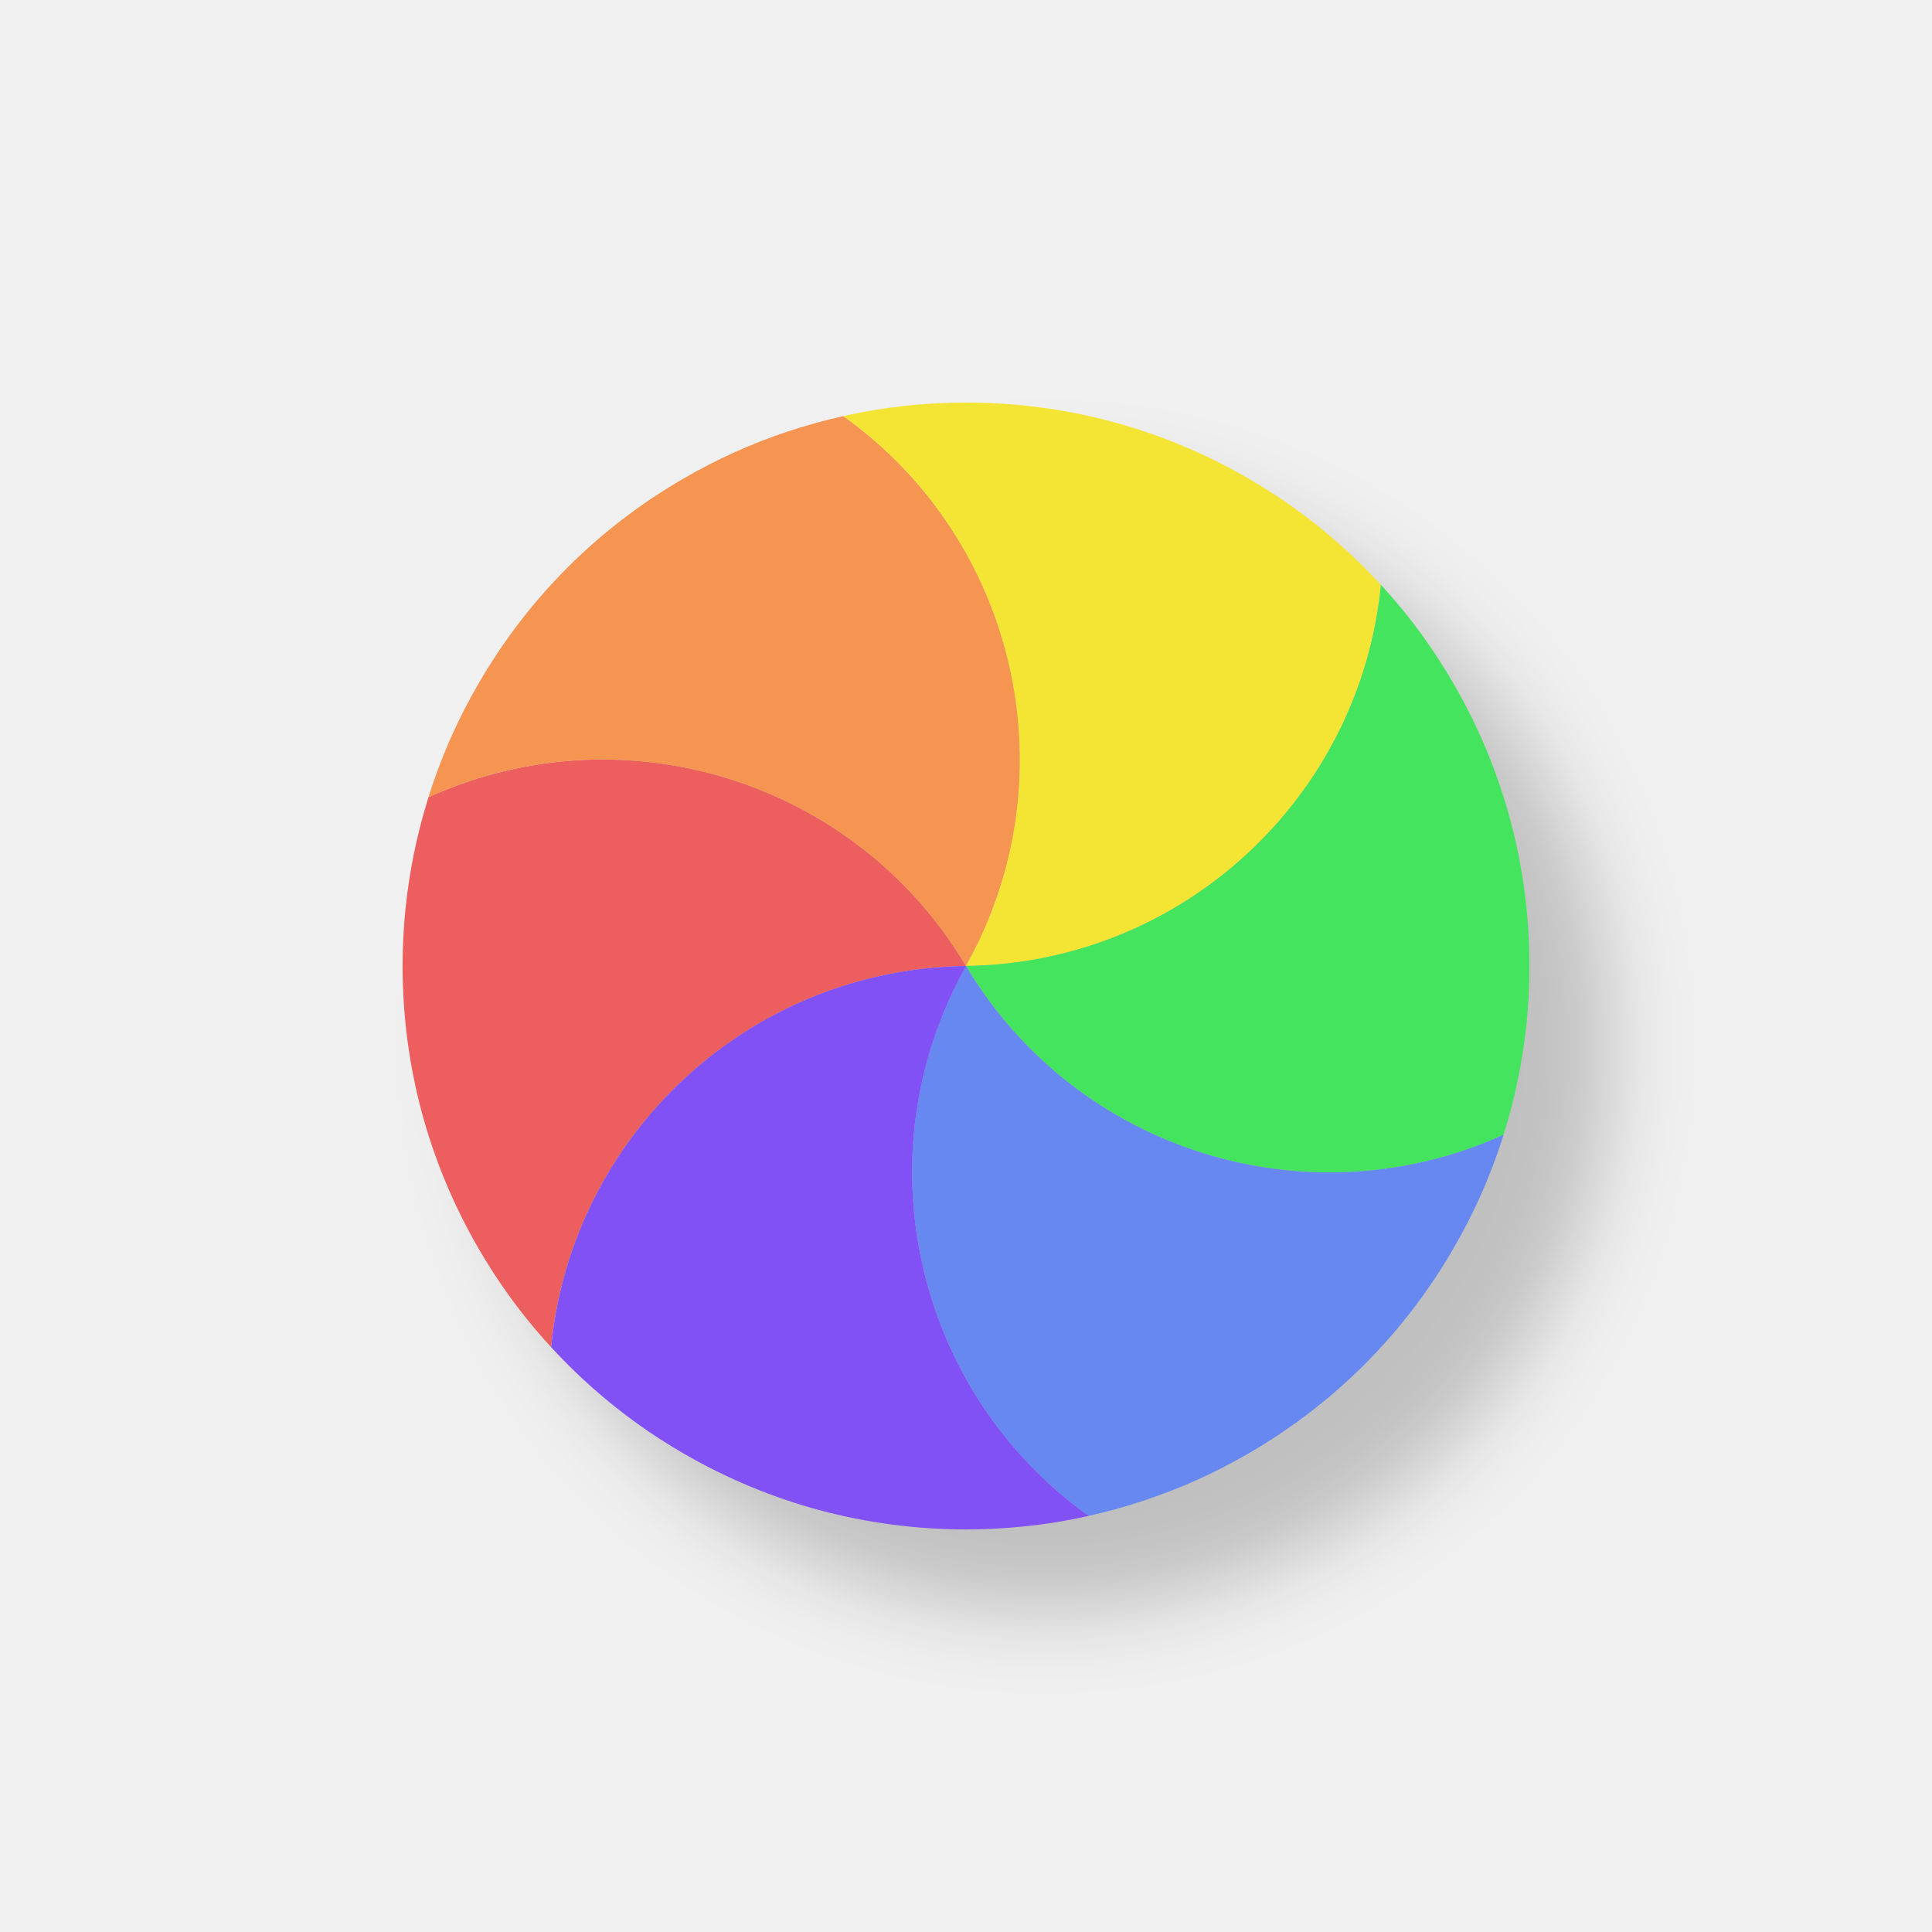
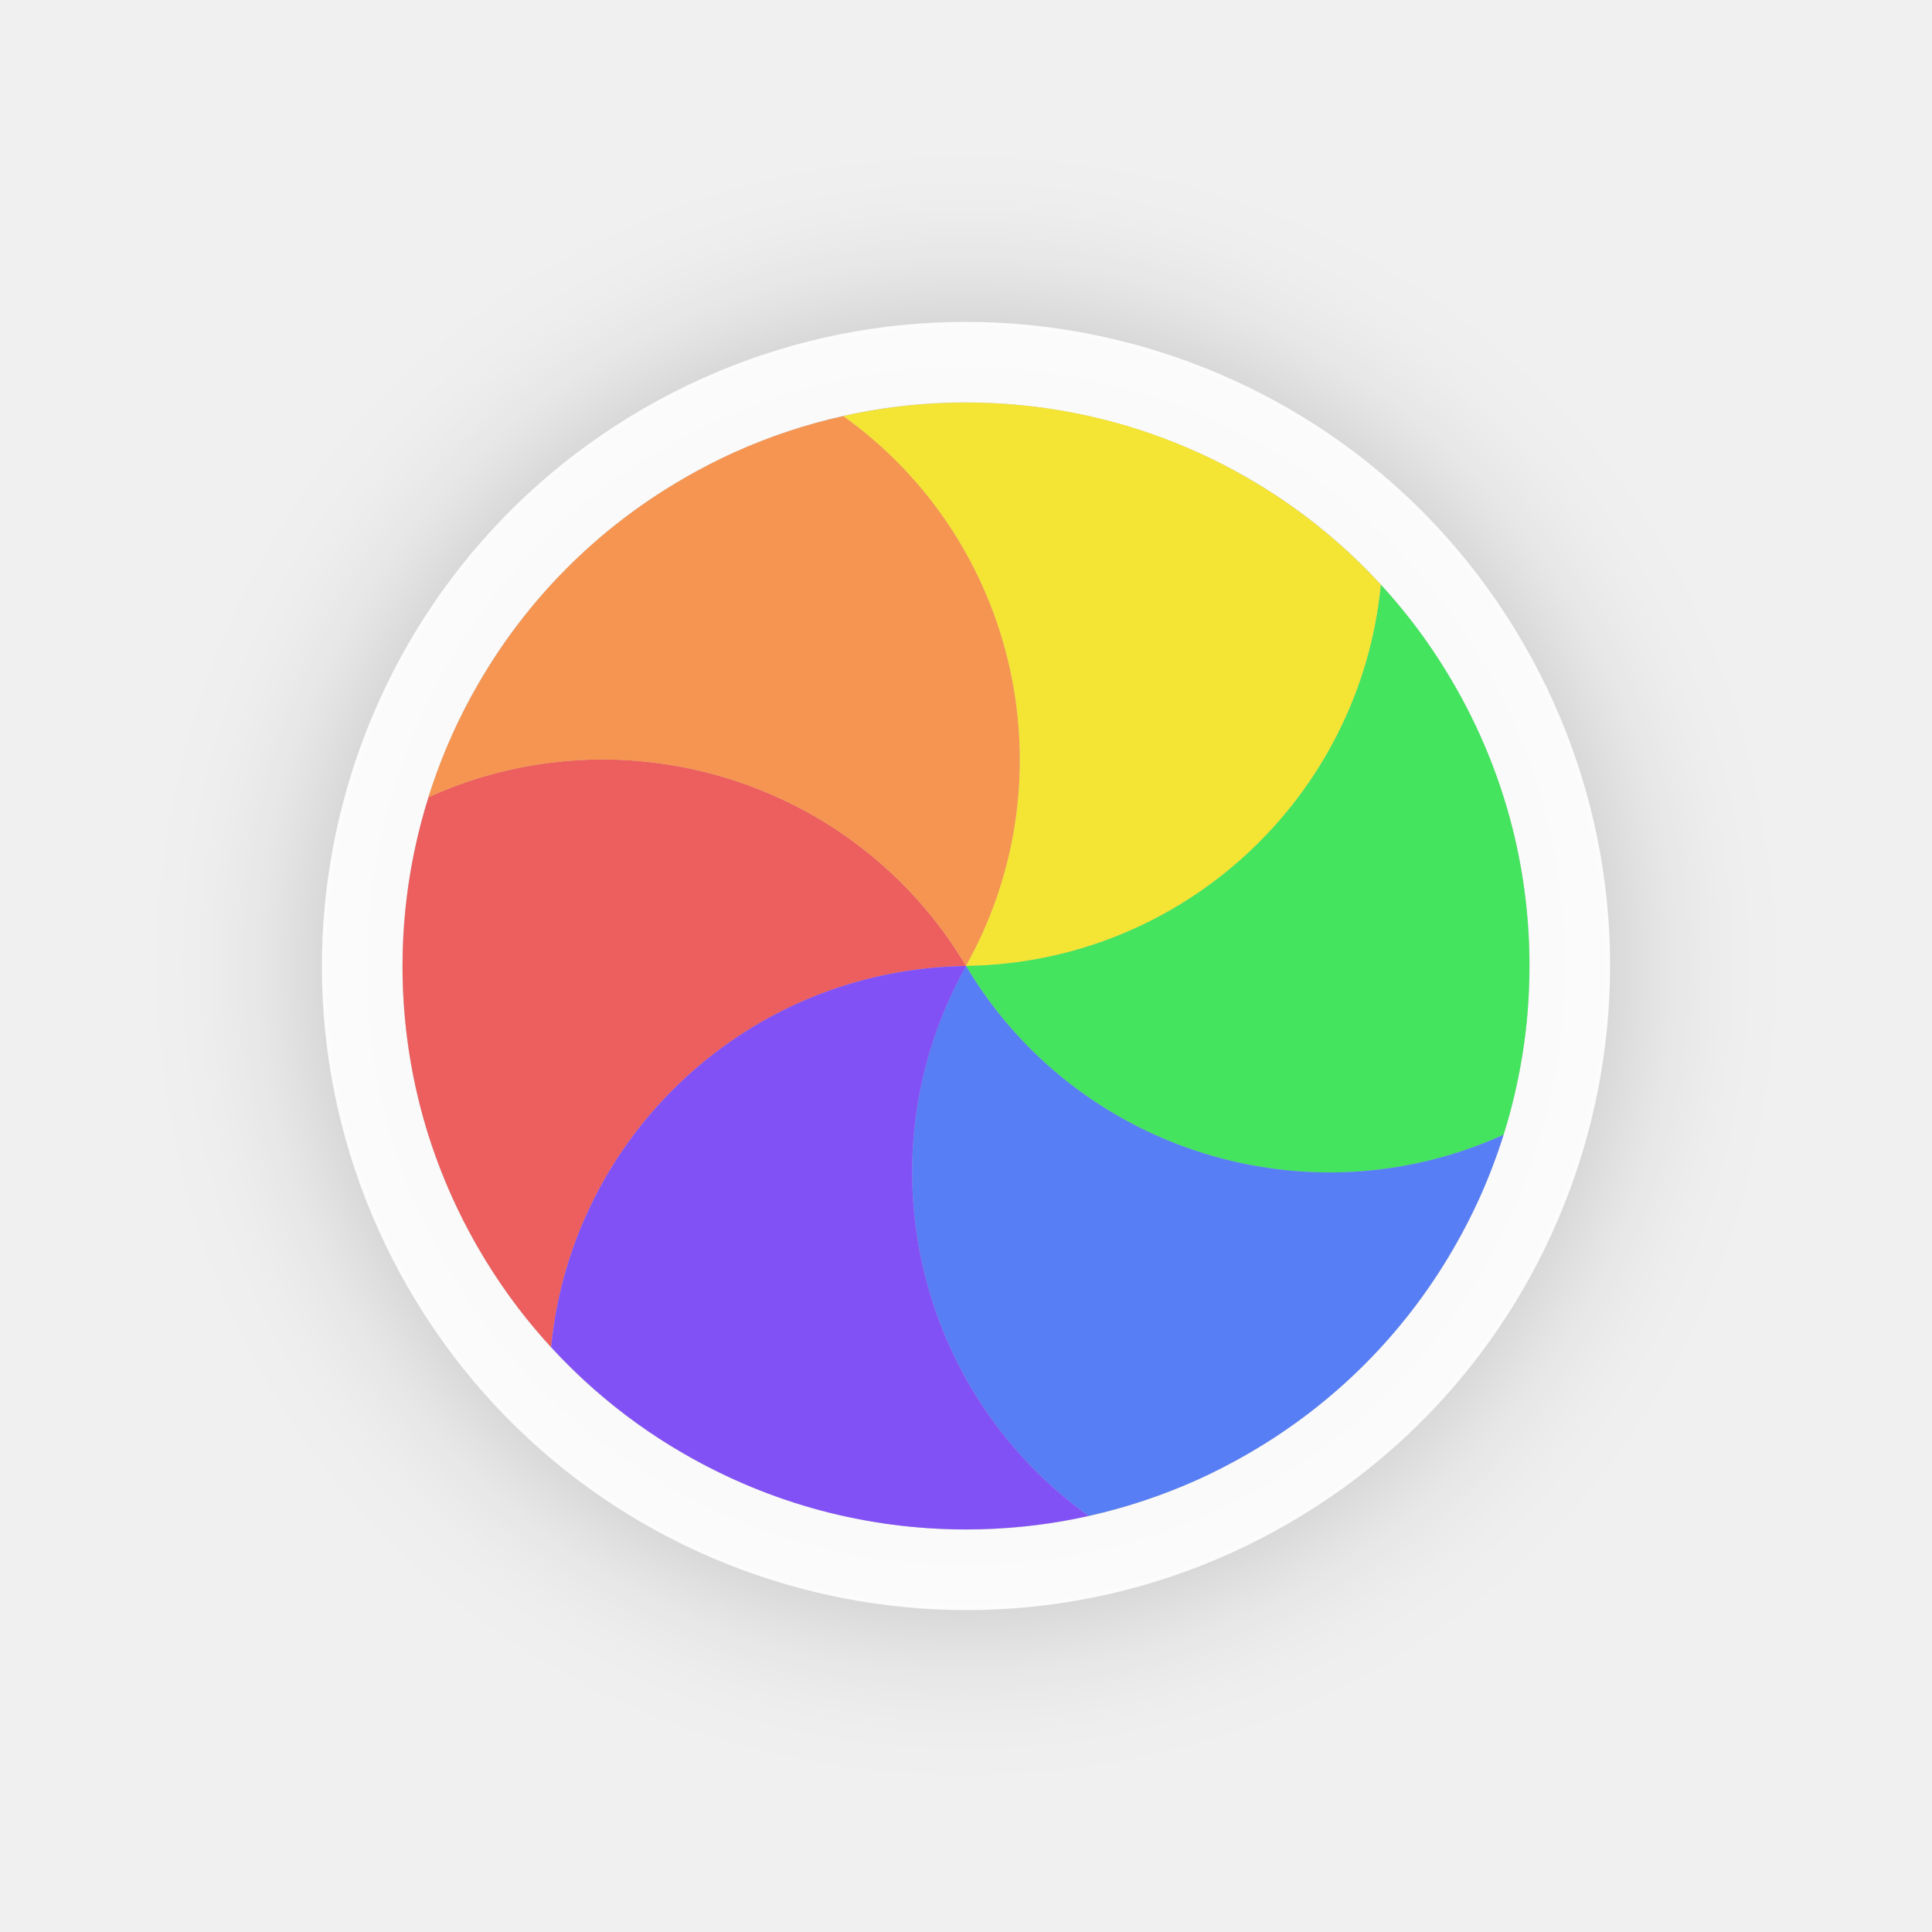
<svg xmlns="http://www.w3.org/2000/svg" width="24" height="24" viewBox="0 0 24 24" fill="none">
  <g filter="url(#filter0_d_182_7443)">
+     <circle cx="12" cy="12" r="7.5" transform="rotate(-120 12 12)" stroke="white" stroke-opacity="0.9" stroke-linejoin="round" />
    <path d="M6.846 16.735C6.658 16.53 6.481 16.314 6.318 16.087C6.184 15.9 6.057 15.704 5.939 15.5C5.626 14.957 5.393 14.39 5.238 13.812C5.084 13.234 5.001 12.627 5.001 12C5.001 11.764 5.013 11.531 5.036 11.301C5.084 10.826 5.18 10.358 5.323 9.903C7.733 8.808 10.623 9.685 12 12C9.307 12.036 7.102 14.1 6.846 16.735Z" fill="#ED5E5E" />
    <path d="M5.322 9.904C5.406 9.638 5.505 9.377 5.619 9.123C5.714 8.913 5.821 8.705 5.939 8.501C6.252 7.958 6.627 7.473 7.05 7.05C7.473 6.627 7.958 6.252 8.501 5.939C8.705 5.821 8.913 5.714 9.123 5.619C9.558 5.423 10.012 5.273 10.477 5.169C12.631 6.708 13.316 9.65 12 12C10.622 9.685 7.732 8.808 5.322 9.904Z" fill="#F69551" />
    <path d="M10.476 5.169C10.748 5.108 11.024 5.064 11.301 5.035C11.531 5.013 11.764 5.001 12 5.001C12.626 5.001 13.234 5.083 13.812 5.238C14.39 5.393 14.957 5.625 15.499 5.939C15.704 6.057 15.9 6.183 16.087 6.318C16.475 6.597 16.832 6.915 17.154 7.265C16.898 9.9 14.694 11.965 11.999 12C13.316 9.649 12.63 6.708 10.476 5.169Z" fill="#F4E434" />
    <path d="M17.154 7.265C17.343 7.47 17.519 7.686 17.682 7.912C17.817 8.1 17.943 8.296 18.061 8.5C18.375 9.043 18.607 9.61 18.762 10.188C18.917 10.766 18.999 11.373 18.999 12C18.999 12.236 18.987 12.469 18.965 12.699C18.916 13.174 18.82 13.642 18.678 14.097C16.267 15.192 13.377 14.315 12 11.999C14.694 11.964 16.898 9.9 17.154 7.265Z" fill="#44E45E" />
-     <path d="M18.678 14.096C18.595 14.361 18.495 14.622 18.381 14.877C18.286 15.087 18.179 15.295 18.061 15.499C17.748 16.042 17.373 16.527 16.95 16.95C16.527 17.373 16.042 17.748 15.499 18.061C15.295 18.179 15.088 18.285 14.877 18.381C14.442 18.576 13.988 18.727 13.523 18.831C11.369 17.291 10.684 14.35 12 11.999C13.378 14.315 16.268 15.191 18.678 14.096Z" fill="#6688F0" />
+     <path d="M18.678 14.096C18.595 14.361 18.495 14.622 18.381 14.877C18.286 15.087 18.179 15.295 18.061 15.499C17.748 16.042 17.373 16.527 16.95 16.95C16.527 17.373 16.042 17.748 15.499 18.061C15.295 18.179 15.088 18.285 14.877 18.381C14.442 18.576 13.988 18.727 13.523 18.831C11.369 17.291 10.684 14.35 12 11.999C13.378 14.315 16.268 15.191 18.678 14.096Z" fill="#577EF4" />
    <path d="M13.524 18.831C13.252 18.892 12.977 18.936 12.699 18.964C12.469 18.987 12.236 18.999 12 18.999C11.374 18.999 10.766 18.916 10.188 18.762C9.611 18.607 9.043 18.374 8.501 18.061C8.296 17.943 8.1 17.817 7.913 17.682C7.525 17.403 7.168 17.085 6.846 16.735C7.102 14.099 9.307 12.035 12.001 12C10.684 14.351 11.37 17.292 13.524 18.831Z" fill="#8251F6" />
  </g>
  <defs>
-     <filter id="filter0_d_182_7443" x="0" y="0" width="26" height="26" filterUnits="userSpaceOnUse" color-interpolation-filters="sRGB">
+     <filter id="filter0_d_182_7443" x="-2" y="-2" width="28" height="28" filterUnits="userSpaceOnUse" color-interpolation-filters="sRGB">
      <feFlood flood-opacity="0" result="BackgroundImageFix" />
      <feColorMatrix in="SourceAlpha" type="matrix" values="0 0 0 0 0 0 0 0 0 0 0 0 0 0 0 0 0 0 127 0" result="hardAlpha" />
-       <feOffset dx="1" dy="1" />
-       <feGaussianBlur stdDeviation="0.5" />
+       <feOffset />
+       <feGaussianBlur stdDeviation="1" />
      <feColorMatrix type="matrix" values="0 0 0 0 0 0 0 0 0 0 0 0 0 0 0 0 0 0 0.2 0" />
      <feBlend mode="normal" in2="BackgroundImageFix" result="effect1_dropShadow_182_7443" />
      <feBlend mode="normal" in="SourceGraphic" in2="effect1_dropShadow_182_7443" result="shape" />
    </filter>
  </defs>
</svg>
